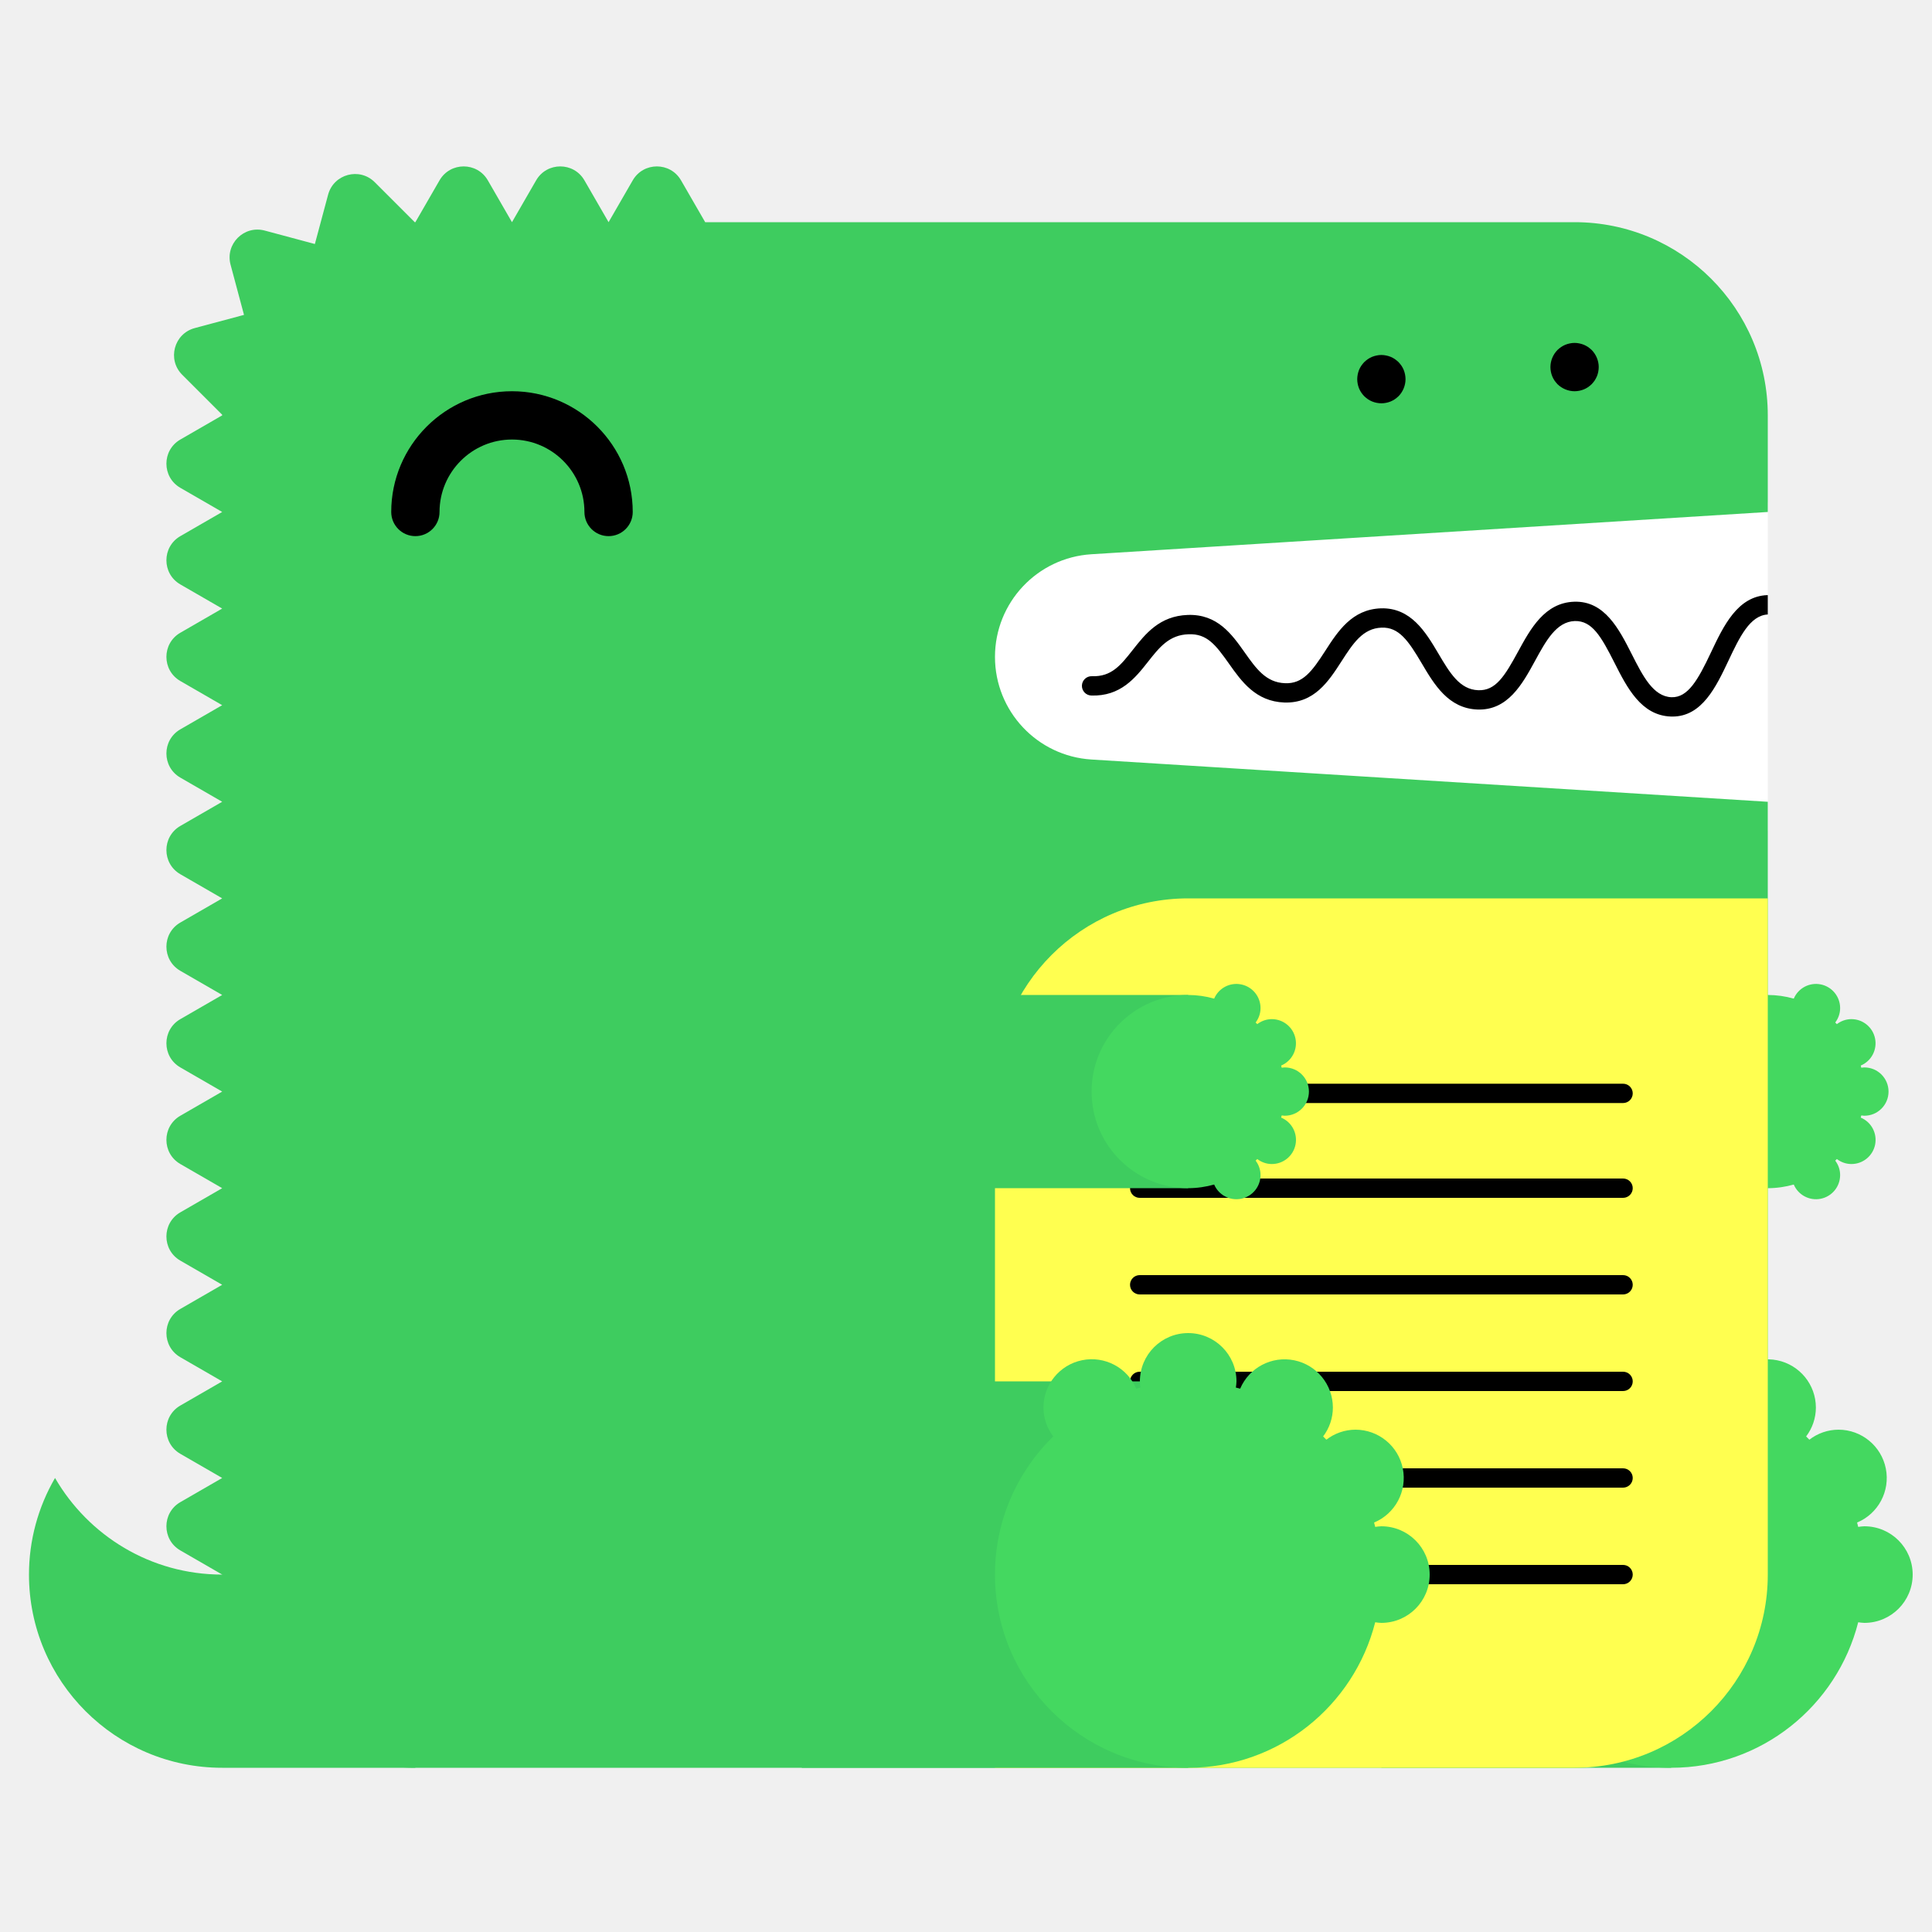
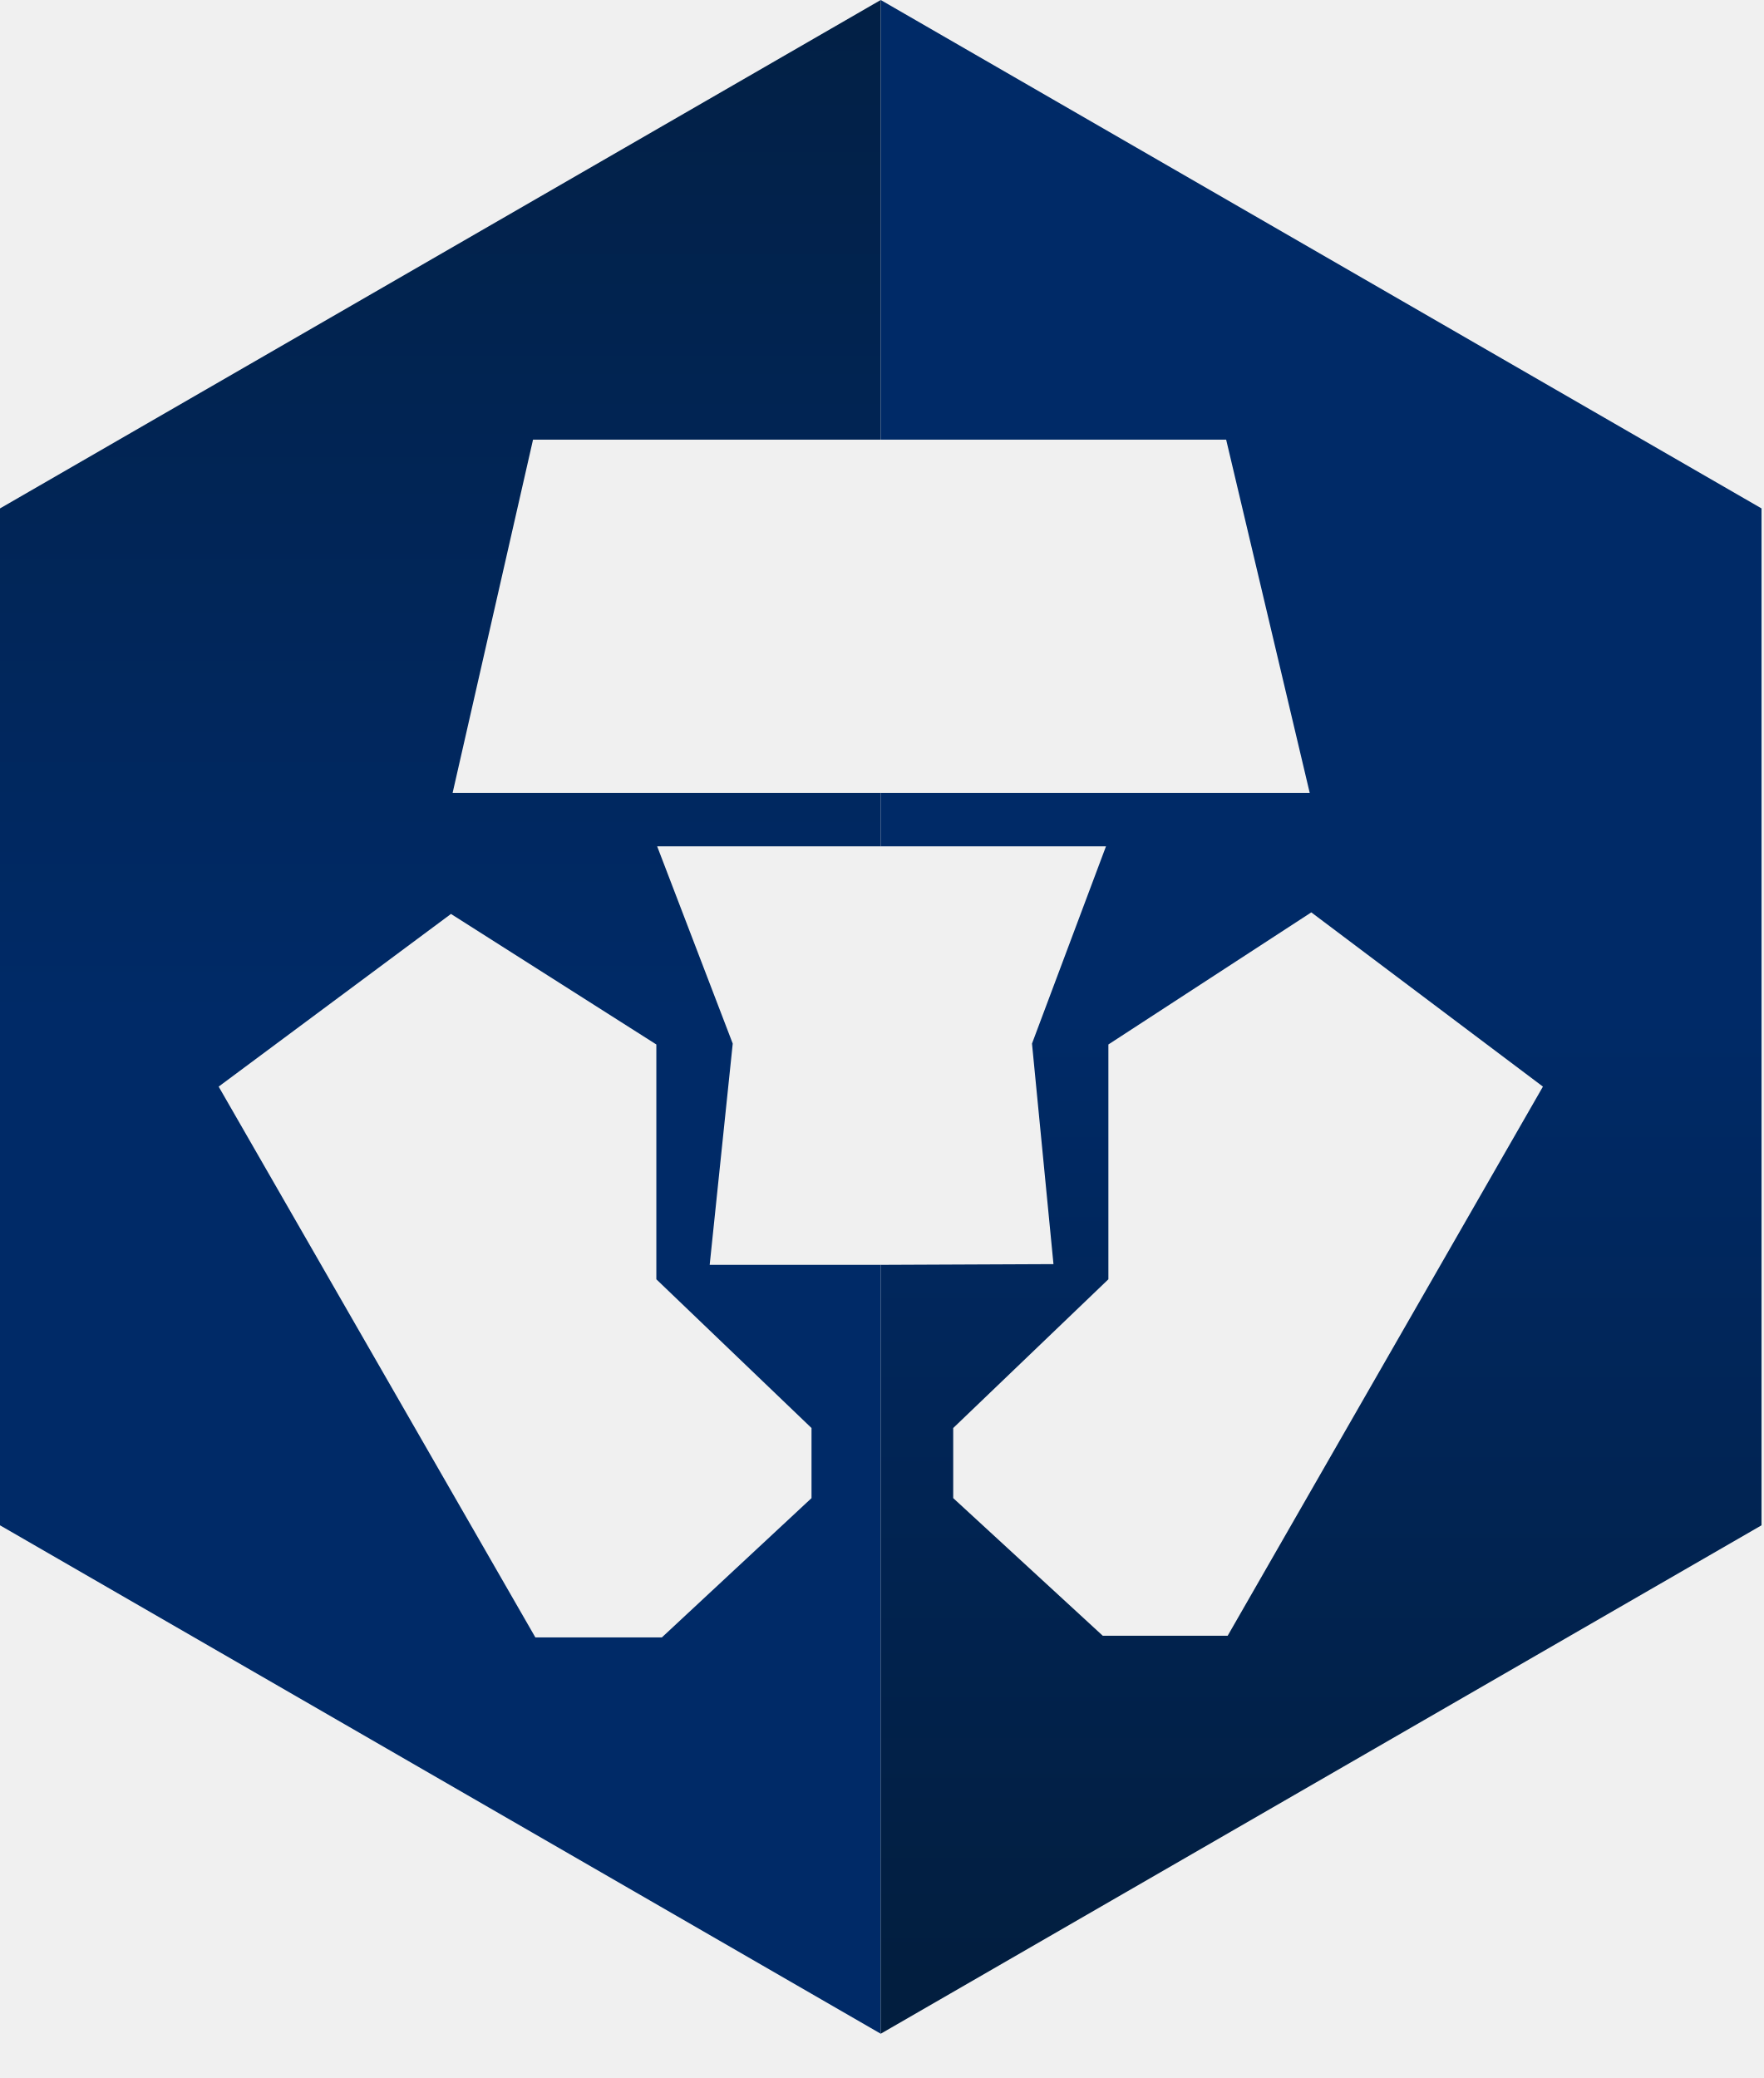
- <svg xmlns="http://www.w3.org/2000/svg" width="200" height="200" viewBox="0 0 200 200">
-   <g fill="none" fill-rule="evenodd">
-     <path fill="#FFF" d="M99 52h84v34H99z" />
-     <path d="M23 163c-7.398 0-13.843-4.027-17.303-10A19.886 19.886 0 0 0 3 163c0 11.046 8.954 20 20 20h20v-20H23z" fill="#3ECC5F" />
-     <path d="M112.98 57.376L183 53V43c0-11.046-8.954-20-20-20H73l-2.5-4.33c-1.112-1.925-3.889-1.925-5 0L63 23l-2.5-4.33c-1.111-1.925-3.889-1.925-5 0L53 23l-2.5-4.33c-1.111-1.925-3.889-1.925-5 0L43 23c-.022 0-.042.003-.065.003l-4.142-4.141c-1.57-1.571-4.252-.853-4.828 1.294l-1.369 5.104-5.192-1.392c-2.148-.575-4.111 1.389-3.535 3.536l1.39 5.193-5.102 1.367c-2.148.576-2.867 3.259-1.296 4.83l4.142 4.142c0 .021-.003.042-.003.064l-4.33 2.5c-1.925 1.111-1.925 3.889 0 5L23 53l-4.33 2.5c-1.925 1.111-1.925 3.889 0 5L23 63l-4.33 2.5c-1.925 1.111-1.925 3.889 0 5L23 73l-4.33 2.5c-1.925 1.111-1.925 3.889 0 5L23 83l-4.33 2.5c-1.925 1.111-1.925 3.889 0 5L23 93l-4.33 2.5c-1.925 1.111-1.925 3.889 0 5L23 103l-4.33 2.5c-1.925 1.111-1.925 3.889 0 5L23 113l-4.33 2.5c-1.925 1.111-1.925 3.889 0 5L23 123l-4.33 2.5c-1.925 1.111-1.925 3.889 0 5L23 133l-4.33 2.5c-1.925 1.111-1.925 3.889 0 5L23 143l-4.33 2.5c-1.925 1.111-1.925 3.889 0 5L23 153l-4.33 2.5c-1.925 1.111-1.925 3.889 0 5L23 163c0 11.046 8.954 20 20 20h120c11.046 0 20-8.954 20-20V83l-70.02-4.376A10.645 10.645 0 0 1 103 68c0-5.621 4.37-10.273 9.98-10.624" fill="#3ECC5F" />
-     <path fill="#3ECC5F" d="M143 183h30v-40h-30z" />
-     <path d="M193 158c-.219 0-.428.037-.639.064-.038-.15-.074-.301-.116-.451A5 5 0 0 0 190.32 148a4.96 4.96 0 0 0-3.016 1.036 26.531 26.531 0 0 0-.335-.336 4.955 4.955 0 0 0 1.011-2.987 5 5 0 0 0-9.599-1.959c-.148-.042-.297-.077-.445-.115.027-.211.064-.42.064-.639a5 5 0 0 0-5-5 5 5 0 0 0-5 5c0 .219.037.428.064.639-.148.038-.297.073-.445.115a4.998 4.998 0 0 0-9.599 1.959c0 1.125.384 2.151 1.011 2.987-3.717 3.632-6.031 8.693-6.031 14.3 0 11.046 8.954 20 20 20 9.339 0 17.16-6.41 19.361-15.064.211.027.42.064.639.064a5 5 0 0 0 5-5 5 5 0 0 0-5-5" fill="#44D860" />
-     <path fill="#3ECC5F" d="M153 123h30v-20h-30z" />
-     <path d="M193 115.5a2.5 2.5 0 1 0 0-5c-.109 0-.214.019-.319.032-.02-.075-.037-.15-.058-.225a2.501 2.501 0 0 0-.963-4.807c-.569 0-1.088.197-1.508.518a6.653 6.653 0 0 0-.168-.168c.314-.417.506-.931.506-1.494a2.5 2.5 0 0 0-4.8-.979A9.987 9.987 0 0 0 183 103c-5.522 0-10 4.478-10 10s4.478 10 10 10c.934 0 1.833-.138 2.69-.377a2.5 2.5 0 0 0 4.8-.979c0-.563-.192-1.077-.506-1.494.057-.055.113-.111.168-.168.42.321.939.518 1.508.518a2.5 2.5 0 0 0 .963-4.807c.021-.074.038-.15.058-.225.105.013.21.032.319.032" fill="#44D860" />
-     <path d="M63 55.5a2.5 2.5 0 0 1-2.5-2.5c0-4.136-3.364-7.5-7.5-7.5s-7.5 3.364-7.5 7.5a2.5 2.5 0 1 1-5 0c0-6.893 5.607-12.5 12.5-12.5S65.5 46.107 65.5 53a2.5 2.5 0 0 1-2.5 2.5" fill="#000" />
-     <path d="M103 183h60c11.046 0 20-8.954 20-20V93h-60c-11.046 0-20 8.954-20 20v70z" fill="#FFFF50" />
-     <path d="M168.02 124h-50.04a1 1 0 1 1 0-2h50.04a1 1 0 1 1 0 2m0 20h-50.04a1 1 0 1 1 0-2h50.04a1 1 0 1 1 0 2m0 20h-50.04a1 1 0 1 1 0-2h50.04a1 1 0 1 1 0 2m0-49.814h-50.04a1 1 0 1 1 0-2h50.04a1 1 0 1 1 0 2m0 19.814h-50.04a1 1 0 1 1 0-2h50.04a1 1 0 1 1 0 2m0 20h-50.04a1 1 0 1 1 0-2h50.04a1 1 0 1 1 0 2M183 61.611c-.012 0-.022-.006-.034-.005-3.09.105-4.552 3.196-5.842 5.923-1.346 2.85-2.387 4.703-4.093 4.647-1.889-.068-2.969-2.202-4.113-4.46-1.314-2.594-2.814-5.536-5.963-5.426-3.046.104-4.513 2.794-5.807 5.167-1.377 2.528-2.314 4.065-4.121 3.994-1.927-.07-2.951-1.805-4.136-3.813-1.321-2.236-2.848-4.75-5.936-4.664-2.994.103-4.465 2.385-5.763 4.4-1.373 2.13-2.335 3.428-4.165 3.351-1.973-.07-2.992-1.51-4.171-3.177-1.324-1.873-2.816-3.993-5.895-3.89-2.928.1-4.399 1.97-5.696 3.618-1.232 1.564-2.194 2.802-4.229 2.724a1 1 0 0 0-.072 2c3.017.101 4.545-1.8 5.872-3.487 1.177-1.496 2.193-2.787 4.193-2.855 1.926-.082 2.829 1.115 4.195 3.045 1.297 1.834 2.769 3.914 5.731 4.021 3.103.104 4.596-2.215 5.918-4.267 1.182-1.834 2.202-3.417 4.15-3.484 1.793-.067 2.769 1.35 4.145 3.681 1.297 2.197 2.766 4.686 5.787 4.796 3.125.108 4.634-2.62 5.949-5.035 1.139-2.088 2.214-4.06 4.119-4.126 1.793-.042 2.728 1.595 4.111 4.33 1.292 2.553 2.757 5.445 5.825 5.556l.169.003c3.064 0 4.518-3.075 5.805-5.794 1.139-2.41 2.217-4.68 4.067-4.773v-2z" fill="#000" />
-     <path fill="#3ECC5F" d="M83 183h40v-40H83z" />
-     <path d="M143 158c-.219 0-.428.037-.639.064-.038-.15-.074-.301-.116-.451A5 5 0 0 0 140.32 148a4.96 4.96 0 0 0-3.016 1.036 26.531 26.531 0 0 0-.335-.336 4.955 4.955 0 0 0 1.011-2.987 5 5 0 0 0-9.599-1.959c-.148-.042-.297-.077-.445-.115.027-.211.064-.42.064-.639a5 5 0 0 0-5-5 5 5 0 0 0-5 5c0 .219.037.428.064.639-.148.038-.297.073-.445.115a4.998 4.998 0 0 0-9.599 1.959c0 1.125.384 2.151 1.011 2.987-3.717 3.632-6.031 8.693-6.031 14.3 0 11.046 8.954 20 20 20 9.339 0 17.16-6.41 19.361-15.064.211.027.42.064.639.064a5 5 0 0 0 5-5 5 5 0 0 0-5-5" fill="#44D860" />
-     <path fill="#3ECC5F" d="M83 123h40v-20H83z" />
-     <path d="M133 115.5a2.5 2.5 0 1 0 0-5c-.109 0-.214.019-.319.032-.02-.075-.037-.15-.058-.225a2.501 2.501 0 0 0-.963-4.807c-.569 0-1.088.197-1.508.518a6.653 6.653 0 0 0-.168-.168c.314-.417.506-.931.506-1.494a2.5 2.5 0 0 0-4.8-.979A9.987 9.987 0 0 0 123 103c-5.522 0-10 4.478-10 10s4.478 10 10 10c.934 0 1.833-.138 2.69-.377a2.5 2.5 0 0 0 4.8-.979c0-.563-.192-1.077-.506-1.494.057-.055.113-.111.168-.168.42.321.939.518 1.508.518a2.5 2.5 0 0 0 .963-4.807c.021-.074.038-.15.058-.225.105.013.21.032.319.032" fill="#44D860" />
-     <path d="M143 41.75c-.16 0-.33-.02-.49-.05a2.52 2.52 0 0 1-.47-.14c-.15-.06-.29-.14-.431-.23-.13-.09-.259-.2-.38-.31-.109-.12-.219-.24-.309-.38s-.17-.28-.231-.43a2.619 2.619 0 0 1-.189-.96c0-.16.02-.33.05-.49.03-.16.08-.31.139-.47.061-.15.141-.29.231-.43.09-.13.2-.26.309-.38.121-.11.25-.22.38-.31.141-.09.281-.17.431-.23.149-.06.31-.11.47-.14.32-.07.65-.07.98 0 .159.03.32.08.47.14.149.06.29.14.43.23.13.09.259.2.38.31.11.12.22.25.31.38.09.14.17.28.23.43.06.16.11.31.14.47.029.16.05.33.05.49 0 .66-.271 1.31-.73 1.77-.121.11-.25.22-.38.31-.14.09-.281.17-.43.23a2.565 2.565 0 0 1-.96.19m20-1.25c-.66 0-1.3-.27-1.771-.73a3.802 3.802 0 0 1-.309-.38c-.09-.14-.17-.28-.231-.43a2.619 2.619 0 0 1-.189-.96c0-.66.27-1.3.729-1.77.121-.11.25-.22.38-.31.141-.09.281-.17.431-.23.149-.06.31-.11.47-.14.32-.07.66-.07.98 0 .159.03.32.08.47.14.149.06.29.14.43.23.13.09.259.2.38.31.459.47.73 1.11.73 1.77 0 .16-.021.33-.05.49-.03.16-.08.32-.14.47-.07.15-.14.29-.23.43-.09.13-.2.26-.31.38-.121.11-.25.22-.38.31-.14.09-.281.17-.43.23a2.565 2.565 0 0 1-.96.19" fill="#000" />
-   </g>
+ <svg xmlns="http://www.w3.org/2000/svg" width="28" height="33" viewBox="0 0 28 33" fill="none">
+   <path fill-rule="evenodd" clip-rule="evenodd" d="M0 8.074L13.985 -0V6.982H8.464L7.187 12.592H13.985V13.44H10.435L11.635 16.573L11.269 20.087H13.985V32.297L0 24.223V8.074ZM12.886 23.791V22.678L10.422 20.316V16.587L7.161 14.514L3.472 17.256L8.501 26.003H10.51L12.886 23.791Z" fill="url(#paint0_linear_6623_20639)" />
+   <mask id="mask0_6623_20639" style="mask-type:alpha" maskUnits="userSpaceOnUse" x="0" y="-1" width="14" height="34">
+     <path fill-rule="evenodd" clip-rule="evenodd" d="M0 8.074L13.985 -0V6.982H8.464L7.187 12.592H13.985V13.44H10.435L11.635 16.573L11.269 20.087H13.985V32.297L0 24.223V8.074ZM12.886 23.791V22.678L10.422 20.316V16.587L7.161 14.514L3.472 17.256L8.501 26.003H10.51L12.886 23.791Z" fill="white" />
+   </mask>
+   <g mask="url(#mask0_6623_20639)">
+ </g>
+   <path fill-rule="evenodd" clip-rule="evenodd" d="M19.494 25.977L24.5 17.256L20.822 14.489L17.6 16.587V20.316L15.136 22.678V23.791L17.511 25.977H19.494ZM13.985 -0L27.971 8.074V24.223L13.985 32.297V20.087L16.728 20.075L16.387 16.573L17.562 13.44H13.985V12.592H20.797L19.47 6.982H13.985V-0Z" fill="url(#paint1_linear_6623_20639)" />
+   <mask id="mask1_6623_20639" style="mask-type:alpha" maskUnits="userSpaceOnUse" x="13" y="-1" width="15" height="34">
+     <path fill-rule="evenodd" clip-rule="evenodd" d="M19.494 25.977L24.5 17.256L20.822 14.489L17.6 16.587V20.316L15.136 22.678V23.791L17.511 25.977H19.494ZM13.985 -0L27.971 8.074V24.223L13.985 32.297V20.087L16.728 20.075L16.387 16.573L17.562 13.44H13.985V12.592H20.797L19.47 6.982H13.985V-0Z" fill="white" />
+   </mask>
+   <g mask="url(#mask1_6623_20639)">
+ </g>
+   <defs>
+     <linearGradient id="paint0_linear_6623_20639" x1="3.496" y1="-0" x2="3.496" y2="16.148" gradientUnits="userSpaceOnUse">
+       <stop stop-color="#021E3F" />
+       <stop stop-color="#022045" />
+       <stop offset="1" stop-color="#002A67" />
+     </linearGradient>
+     <linearGradient id="paint1_linear_6623_20639" x1="24.282" y1="31.411" x2="24.282" y2="16.148" gradientUnits="userSpaceOnUse">
+       <stop stop-color="#021E3F" />
+       <stop offset="1" stop-color="#002A67" />
+     </linearGradient>
+   </defs>
</svg>
